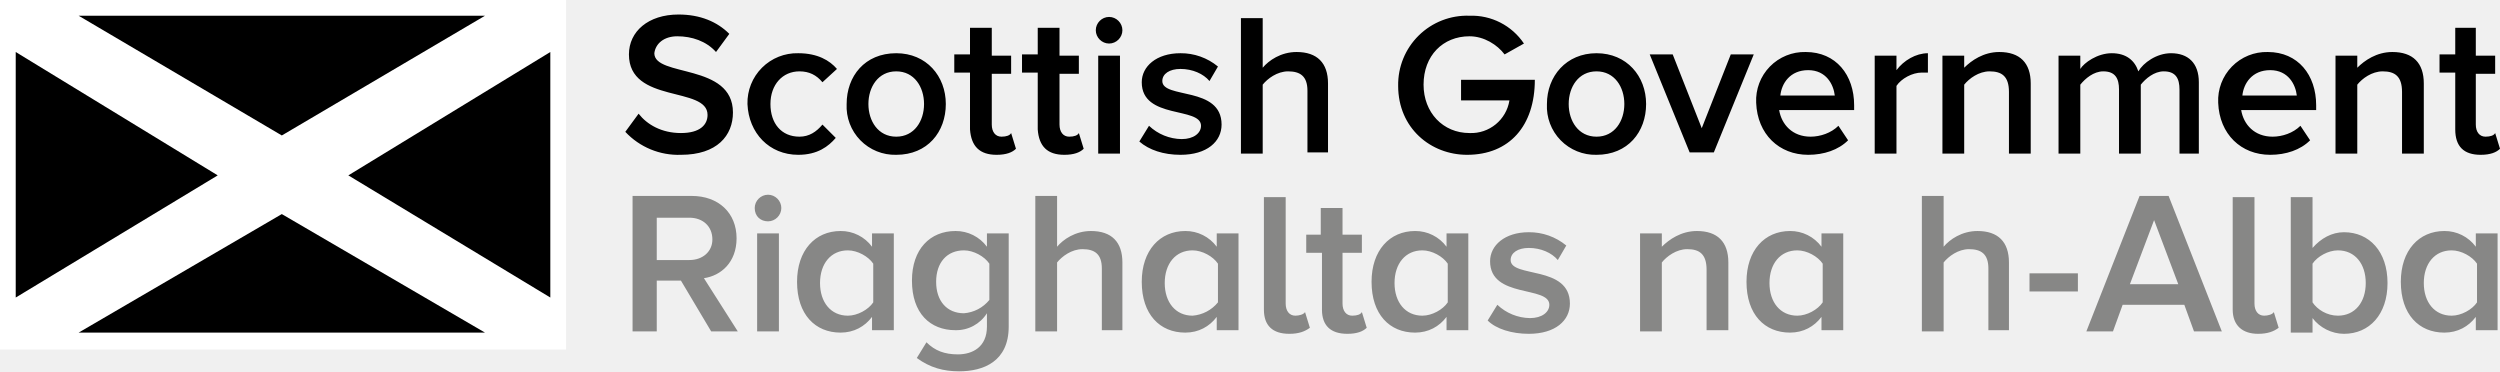
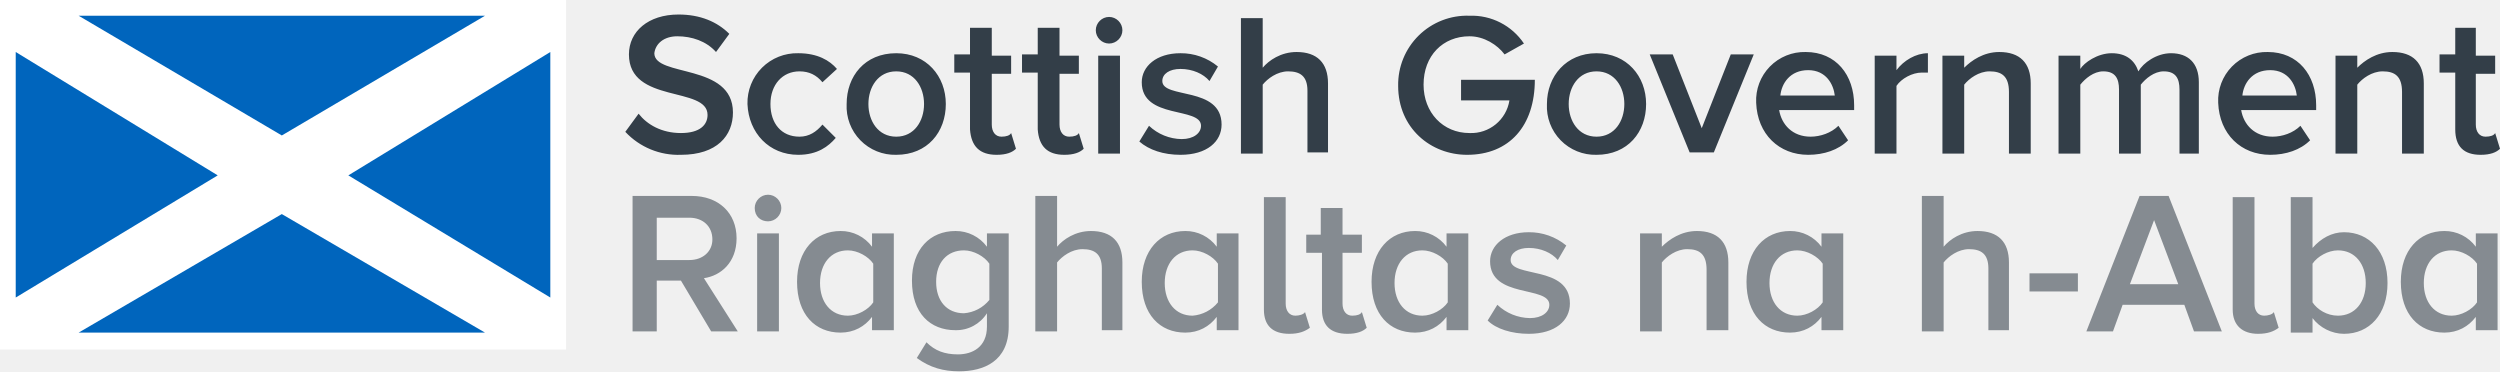
<svg xmlns="http://www.w3.org/2000/svg" xml:space="preserve" viewBox="0 0 206.7 30.7">
  <path fill="#fff" d="M0 0h46.8v28.9H0z" />
-   <path d="m6.5 1.3 16.8 9.9 16.8-9.9zm0 26.2 16.8-9.8 16.8 9.8zM1.3 4.3v20.3L18 14.5zm44.2 0v20.3L28.8 14.5z" />
-   <path fill="#878786" d="M202.7 26.1c-1.4 0-2.3-1.1-2.3-2.7s.9-2.7 2.3-2.7c.8 0 1.7.5 2.1 1.1V25c-.4.6-1.3 1.1-2.1 1.1m3.8 1.3v-8.1h-1.8v1.1a3.2 3.2 0 0 0-2.6-1.3c-2.1 0-3.6 1.6-3.6 4.2 0 2.7 1.5 4.2 3.6 4.2 1.1 0 2-.5 2.6-1.3v1.1h1.8zm-15.3 0v-1.1c.6.8 1.6 1.3 2.6 1.3 2.1 0 3.6-1.6 3.6-4.2s-1.5-4.2-3.6-4.2c-1 0-1.9.5-2.6 1.3v-4.2h-1.8v11.2h1.8zm0-2.4v-3.2c.4-.6 1.3-1.1 2.1-1.1 1.4 0 2.3 1.1 2.3 2.7s-.9 2.7-2.3 2.7c-.9 0-1.7-.5-2.1-1.1m-4.5 2.6c.8 0 1.3-.2 1.7-.5l-.4-1.3c-.1.2-.5.3-.8.3-.5 0-.8-.4-.8-1v-8.8h-1.8v9.3c0 1.3.8 2 2.1 2m-6.6-4.1h-4l2-5.3 2 5.3zm3.6 3.9-4.4-11.2h-2.4l-4.4 11.2h2.2l.8-2.2h5.1l.8 2.2h2.3zm-11.9-4.8h-4v1.5h4v-1.5zm-5.7 4.8v-5.7c0-1.7-.9-2.6-2.6-2.6-1.3 0-2.3.7-2.8 1.3v-4.2h-1.8v11.2h1.8v-5.7c.4-.5 1.2-1.1 2.1-1.1 1 0 1.6.4 1.6 1.6v5.1h1.7zm-17.5-1.3c-1.4 0-2.3-1.1-2.3-2.7s.9-2.7 2.3-2.7c.8 0 1.7.5 2.1 1.1V25c-.4.6-1.3 1.1-2.1 1.1m3.8 1.3v-8.1h-1.8v1.1a3.2 3.2 0 0 0-2.6-1.3c-2.1 0-3.6 1.6-3.6 4.2 0 2.7 1.5 4.2 3.6 4.2 1.1 0 2-.5 2.6-1.3v1.1h1.8zm-9.5 0v-5.7c0-1.7-.9-2.6-2.6-2.6-1.3 0-2.3.7-2.9 1.3v-1.1h-1.8v8.1h1.8v-5.7c.4-.5 1.2-1.1 2.1-1.1 1 0 1.6.4 1.6 1.7v5h1.8zm-16.5.2c2.2 0 3.4-1.1 3.4-2.5 0-3.2-4.9-2.1-4.9-3.6 0-.6.6-1 1.5-1 1 0 1.9.4 2.4 1l.7-1.2a4.8 4.8 0 0 0-3.1-1.1c-2 0-3.2 1.1-3.2 2.4 0 3.1 4.9 2 4.9 3.6 0 .6-.6 1.1-1.6 1.1a4 4 0 0 1-2.7-1.1l-.8 1.3c.7.7 2 1.1 3.4 1.1m-8.8-1.5c-1.4 0-2.3-1.1-2.3-2.7s.9-2.7 2.3-2.7c.8 0 1.7.5 2.1 1.1V25c-.4.6-1.3 1.1-2.1 1.1m3.8 1.3v-8.1h-1.8v1.1a3.2 3.2 0 0 0-2.6-1.3c-2.1 0-3.6 1.6-3.6 4.2 0 2.7 1.5 4.2 3.6 4.2 1.1 0 2-.5 2.6-1.3v1.1h1.8zm-10 .2c.8 0 1.3-.2 1.6-.5l-.4-1.3c-.1.2-.4.3-.8.3-.5 0-.8-.4-.8-1v-4.2h1.6v-1.5H111v-2.2h-1.8v2.2H108v1.5h1.3v4.7c0 1.3.7 2 2.1 2m-4.8 0c.8 0 1.3-.2 1.7-.5l-.4-1.3c-.1.2-.5.3-.8.3-.5 0-.8-.4-.8-1v-8.8h-1.8v9.3c0 1.3.7 2 2.1 2m-8-1.5c-1.4 0-2.3-1.1-2.3-2.7s.9-2.7 2.3-2.7c.8 0 1.7.5 2.1 1.1V25a3 3 0 0 1-2.1 1.1m3.8 1.3v-8.1h-1.8v1.1a3.2 3.2 0 0 0-2.6-1.3c-2.1 0-3.6 1.6-3.6 4.2 0 2.7 1.5 4.2 3.6 4.2 1.1 0 2-.5 2.6-1.3v1.1h1.8zm-9.6 0v-5.7c0-1.7-.9-2.6-2.6-2.6-1.3 0-2.3.7-2.8 1.3v-4.2h-1.8v11.2h1.8v-5.7c.4-.5 1.2-1.1 2.1-1.1 1 0 1.6.4 1.6 1.6v5.1h1.7zm-13.1-1.5c-1.4 0-2.3-1-2.3-2.6s.9-2.6 2.3-2.6c.8 0 1.7.5 2.1 1.1v3a3 3 0 0 1-2.1 1.1m-.4 4.8c2 0 4.1-.8 4.1-3.7v-7.7h-1.8v1.1a3.2 3.2 0 0 0-2.6-1.3c-2.1 0-3.6 1.5-3.6 4.1 0 2.7 1.5 4.1 3.6 4.1a3 3 0 0 0 2.6-1.4V27c0 1.7-1.2 2.3-2.4 2.3-1.1 0-1.9-.3-2.6-1l-.8 1.3c1.1.8 2.2 1.1 3.5 1.1m-9.2-4.6c-1.4 0-2.3-1.1-2.3-2.7s.9-2.7 2.3-2.7c.8 0 1.7.5 2.1 1.1V25c-.4.6-1.3 1.1-2.1 1.1m3.8 1.3v-8.1h-1.8v1.1a3.2 3.2 0 0 0-2.6-1.3c-2.1 0-3.6 1.6-3.6 4.2 0 2.7 1.5 4.2 3.6 4.2 1.1 0 2-.5 2.6-1.3v1.1h1.8zm-9.5-8.1h-1.8v8.1h1.8v-8.1zm-.9-1c.6 0 1.1-.5 1.1-1.1 0-.6-.5-1.1-1.1-1.1-.6 0-1.1.5-1.1 1.1 0 .7.5 1.1 1.1 1.1M57 21.5h-2.7V18H57c1.1 0 1.9.7 1.9 1.8 0 1-.8 1.7-1.9 1.7m4 5.9L58.2 23c1.4-.2 2.7-1.3 2.7-3.3 0-2.1-1.5-3.5-3.7-3.5h-4.9v11.2h2v-4.2h2l2.5 4.2H61z" />
-   <path d="M205.1 12.8c.8 0 1.3-.2 1.6-.5l-.4-1.3c-.1.2-.4.3-.8.3-.5 0-.8-.4-.8-1V6.1h1.6V4.6h-1.6V2.3H203v2.2h-1.3V6h1.3v4.7c0 1.4.7 2.1 2.1 2.1m-4.7-.2V6.9c0-1.7-.9-2.6-2.6-2.6-1.3 0-2.3.7-2.9 1.3v-1h-1.8v8.1h1.8V7c.4-.5 1.2-1.1 2.1-1.1 1 0 1.6.4 1.6 1.7v5.1h1.8zm-10.5-4.7h-4.5c.1-1 .8-2.1 2.3-2.1 1.5 0 2.1 1.2 2.2 2.1m-2.2 4.9c1.3 0 2.5-.4 3.3-1.2l-.8-1.2c-.6.6-1.5.9-2.3.9-1.5 0-2.4-1-2.6-2.2h6.2v-.4c0-2.5-1.5-4.4-4-4.4a4 4 0 0 0-4.1 4.2c.1 2.6 1.9 4.3 4.3 4.3m-5.9-.2V6.8c0-1.6-.9-2.4-2.3-2.4-1.2 0-2.3.8-2.7 1.5-.3-.9-1-1.5-2.2-1.5-1.2 0-2.3.8-2.6 1.3V4.6h-1.8v8.1h1.8V7c.4-.5 1.1-1.1 1.9-1.1 1 0 1.3.6 1.3 1.5v5.3h1.8V7c.4-.5 1.1-1.1 1.9-1.1 1 0 1.3.6 1.3 1.5v5.3h1.6zm-13.9 0V6.9c0-1.7-.9-2.6-2.6-2.6-1.3 0-2.3.7-2.9 1.3v-1h-1.8v8.1h1.8V7c.4-.5 1.2-1.1 2.1-1.1 1 0 1.6.4 1.6 1.7v5.1h1.8zm-11.1 0V7.1c.4-.6 1.3-1.1 2.1-1.1h.5V4.4c-1 0-2 .6-2.6 1.4V4.6H155v8.1h1.8zm-5.1-4.7h-4.5c.1-1 .8-2.1 2.3-2.1 1.5 0 2.1 1.2 2.2 2.1m-2.2 4.9c1.3 0 2.5-.4 3.3-1.2l-.8-1.2c-.6.6-1.5.9-2.3.9-1.5 0-2.4-1-2.6-2.2h6.2v-.4c0-2.5-1.5-4.4-4-4.4a4 4 0 0 0-4.1 4.2c.1 2.6 1.9 4.3 4.3 4.3m-7.8-.2 3.3-8.1h-1.9l-2.4 6.1-2.4-6.1h-1.9l3.3 8.1h2zm-9.7-1.3c-1.5 0-2.3-1.3-2.3-2.7 0-1.4.8-2.7 2.3-2.7 1.5 0 2.3 1.3 2.3 2.7 0 1.4-.8 2.7-2.3 2.7m0 1.5c2.6 0 4.1-1.9 4.1-4.2 0-2.3-1.6-4.2-4.1-4.2s-4.1 1.9-4.1 4.2a4 4 0 0 0 4.1 4.2m-10.7 0c3.5 0 5.6-2.4 5.6-6.2h-6.1v1.7h4a3.2 3.2 0 0 1-3.3 2.7c-2.2 0-3.8-1.7-3.8-4 0-2.4 1.6-4 3.8-4 1.2 0 2.3.7 2.9 1.5l1.6-.9a5.2 5.2 0 0 0-4.5-2.3 5.7 5.7 0 0 0-5.9 5.8c0 3.5 2.7 5.7 5.7 5.7m-11.5-.2V6.9c0-1.7-.9-2.6-2.6-2.6-1.3 0-2.3.7-2.8 1.3V1.5h-1.8v11.2h1.8V7c.4-.5 1.2-1.1 2.1-1.1 1 0 1.6.4 1.6 1.6v5.1h1.7zm-12.2.2c2.2 0 3.4-1.1 3.4-2.5 0-3.2-4.9-2.1-4.9-3.6 0-.6.6-1 1.5-1 1 0 1.9.4 2.4 1l.7-1.2a4.8 4.8 0 0 0-3.1-1.1c-2 0-3.2 1.1-3.2 2.4 0 3.1 4.9 2 4.9 3.6 0 .6-.6 1.1-1.6 1.1a4 4 0 0 1-2.7-1.1l-.8 1.3c.8.7 2 1.1 3.4 1.1m-5-8.2h-1.8v8.1h1.8V4.6zm-.9-1c.6 0 1.1-.5 1.1-1.1 0-.6-.5-1.1-1.1-1.1-.6 0-1.1.5-1.1 1.1 0 .6.5 1.1 1.1 1.1M88 12.8c.8 0 1.3-.2 1.6-.5l-.4-1.3c-.1.2-.4.3-.8.3-.5 0-.8-.4-.8-1V6.1h1.6V4.6h-1.6V2.3h-1.8v2.2h-1.3V6h1.3v4.7c.1 1.4.8 2.1 2.2 2.1m-5.6 0c.8 0 1.3-.2 1.6-.5l-.4-1.3c-.1.2-.4.3-.8.3-.5 0-.8-.4-.8-1V6.1h1.6V4.6H82V2.3h-1.8v2.2h-1.3V6h1.3v4.7c.1 1.4.8 2.1 2.2 2.1m-8.3-1.5c-1.5 0-2.3-1.3-2.3-2.7 0-1.4.8-2.7 2.3-2.7 1.5 0 2.3 1.3 2.3 2.7 0 1.4-.8 2.7-2.3 2.7m0 1.5c2.6 0 4.1-1.9 4.1-4.2 0-2.3-1.6-4.2-4.1-4.2-2.6 0-4.1 1.9-4.1 4.2a4 4 0 0 0 4.1 4.2m-8.1 0c1.6 0 2.5-.7 3.1-1.4L68 10.3c-.5.6-1.1 1-1.9 1-1.5 0-2.4-1.1-2.4-2.7s1-2.7 2.4-2.7c.8 0 1.4.3 1.9.9l1.2-1.1c-.6-.7-1.6-1.3-3.2-1.3a4.1 4.1 0 0 0-4.2 4.2c.1 2.4 1.8 4.2 4.2 4.2m-9.7 0c3 0 4.3-1.6 4.3-3.5 0-4.1-6.5-2.9-6.5-4.9.1-.8.8-1.4 1.9-1.4 1.2 0 2.4.4 3.2 1.3l1.1-1.5c-1-1-2.4-1.6-4.2-1.6-2.5 0-4.1 1.4-4.1 3.3 0 4.1 6.5 2.6 6.5 5 0 .8-.6 1.5-2.2 1.5s-2.8-.7-3.5-1.6l-1.1 1.5a6 6 0 0 0 4.6 1.9" />
+   <path fill="#0065bd" d="m6.5 1.3 16.8 9.9 16.8-9.9zm0 26.2 16.8-9.8 16.8 9.8zM1.3 4.3v20.3L18 14.5zm44.2 0v20.3L28.8 14.5z" />
+   <path fill="#858b91" d="M202.7 26.1c-1.4 0-2.3-1.1-2.3-2.7s.9-2.7 2.3-2.7c.8 0 1.7.5 2.1 1.1V25c-.4.6-1.3 1.1-2.1 1.1m3.8 1.3v-8.1h-1.8v1.1a3.2 3.2 0 0 0-2.6-1.3c-2.1 0-3.6 1.6-3.6 4.2 0 2.7 1.5 4.2 3.6 4.2 1.1 0 2-.5 2.6-1.3v1.1h1.8zm-15.3 0v-1.1c.6.8 1.6 1.3 2.6 1.3 2.1 0 3.6-1.6 3.6-4.2s-1.5-4.2-3.6-4.2c-1 0-1.9.5-2.6 1.3v-4.2h-1.8v11.2h1.8zm0-2.4v-3.2c.4-.6 1.3-1.1 2.1-1.1 1.4 0 2.3 1.1 2.3 2.7s-.9 2.7-2.3 2.7c-.9 0-1.7-.5-2.1-1.1m-4.5 2.6c.8 0 1.3-.2 1.7-.5l-.4-1.3c-.1.2-.5.3-.8.3-.5 0-.8-.4-.8-1v-8.8h-1.8v9.3c0 1.3.8 2 2.1 2m-6.6-4.1h-4l2-5.3 2 5.3zm3.6 3.9-4.4-11.2h-2.4l-4.4 11.2h2.2l.8-2.2h5.1l.8 2.2h2.3zm-11.9-4.8h-4v1.5h4v-1.5zm-5.7 4.8v-5.7c0-1.7-.9-2.6-2.6-2.6-1.3 0-2.3.7-2.8 1.3v-4.2h-1.8v11.2h1.8v-5.7c.4-.5 1.2-1.1 2.1-1.1 1 0 1.6.4 1.6 1.6v5.1h1.7zm-17.5-1.3c-1.4 0-2.3-1.1-2.3-2.7s.9-2.7 2.3-2.7c.8 0 1.7.5 2.1 1.1V25c-.4.6-1.3 1.1-2.1 1.1m3.8 1.3v-8.1h-1.8v1.1a3.2 3.2 0 0 0-2.6-1.3c-2.1 0-3.6 1.6-3.6 4.2 0 2.7 1.5 4.2 3.6 4.2 1.1 0 2-.5 2.6-1.3v1.1h1.8zm-9.5 0v-5.7c0-1.7-.9-2.6-2.6-2.6-1.3 0-2.3.7-2.9 1.3v-1.1h-1.8v8.1h1.8v-5.7c.4-.5 1.2-1.1 2.1-1.1 1 0 1.6.4 1.6 1.7v5h1.8zm-16.5.2c2.2 0 3.4-1.1 3.4-2.5 0-3.2-4.9-2.1-4.9-3.6 0-.6.6-1 1.5-1 1 0 1.9.4 2.4 1l.7-1.2a4.8 4.8 0 0 0-3.1-1.1c-2 0-3.2 1.1-3.2 2.4 0 3.1 4.9 2 4.9 3.6 0 .6-.6 1.1-1.6 1.1a4 4 0 0 1-2.7-1.1l-.8 1.3c.7.7 2 1.1 3.4 1.1m-8.8-1.5c-1.4 0-2.3-1.1-2.3-2.7s.9-2.7 2.3-2.7c.8 0 1.7.5 2.1 1.1V25c-.4.6-1.3 1.1-2.1 1.1m3.8 1.3v-8.1h-1.8v1.1a3.2 3.2 0 0 0-2.6-1.3c-2.1 0-3.6 1.6-3.6 4.2 0 2.7 1.5 4.2 3.6 4.2 1.1 0 2-.5 2.6-1.3v1.1h1.8zm-10 .2c.8 0 1.3-.2 1.6-.5l-.4-1.3c-.1.2-.4.3-.8.3-.5 0-.8-.4-.8-1v-4.2h1.6v-1.5H111v-2.2h-1.8v2.2H108v1.5h1.3v4.7c0 1.3.7 2 2.1 2m-4.8 0c.8 0 1.3-.2 1.7-.5l-.4-1.3c-.1.2-.5.3-.8.3-.5 0-.8-.4-.8-1v-8.8h-1.8v9.3c0 1.3.7 2 2.1 2m-8-1.5c-1.4 0-2.3-1.1-2.3-2.7s.9-2.7 2.3-2.7c.8 0 1.7.5 2.1 1.1V25a3 3 0 0 1-2.1 1.1m3.8 1.3v-8.1h-1.8v1.1a3.2 3.2 0 0 0-2.6-1.3c-2.1 0-3.6 1.6-3.6 4.2 0 2.7 1.5 4.2 3.6 4.2 1.1 0 2-.5 2.6-1.3v1.1h1.8zm-9.6 0v-5.7c0-1.7-.9-2.6-2.6-2.6-1.3 0-2.3.7-2.8 1.3v-4.2h-1.8v11.2h1.8v-5.7c.4-.5 1.2-1.1 2.1-1.1 1 0 1.6.4 1.6 1.6v5.1h1.7zm-13.1-1.5c-1.4 0-2.3-1-2.3-2.6s.9-2.6 2.3-2.6c.8 0 1.7.5 2.1 1.1v3a3 3 0 0 1-2.1 1.1m-.4 4.8c2 0 4.1-.8 4.1-3.7v-7.7h-1.8v1.1a3.2 3.2 0 0 0-2.6-1.3c-2.1 0-3.6 1.5-3.6 4.1 0 2.7 1.5 4.1 3.6 4.1a3 3 0 0 0 2.6-1.4V27c0 1.7-1.2 2.3-2.4 2.3-1.1 0-1.9-.3-2.6-1l-.8 1.3c1.1.8 2.2 1.1 3.5 1.1m-9.2-4.6c-1.4 0-2.3-1.1-2.3-2.7s.9-2.7 2.3-2.7c.8 0 1.7.5 2.1 1.1V25c-.4.6-1.3 1.1-2.1 1.1m3.8 1.3v-8.1h-1.8v1.1a3.2 3.2 0 0 0-2.6-1.3c-2.1 0-3.6 1.6-3.6 4.2 0 2.7 1.5 4.2 3.6 4.2 1.1 0 2-.5 2.6-1.3v1.1h1.8zm-9.5-8.1h-1.8v8.1h1.8v-8.1zm-.9-1c.6 0 1.1-.5 1.1-1.1 0-.6-.5-1.1-1.1-1.1-.6 0-1.1.5-1.1 1.1 0 .7.5 1.1 1.1 1.1M57 21.5h-2.7V18H57c1.1 0 1.9.7 1.9 1.8 0 1-.8 1.7-1.9 1.7m4 5.9L58.2 23c1.4-.2 2.7-1.3 2.7-3.3 0-2.1-1.5-3.5-3.7-3.5h-4.9v11.2h2v-4.2h2l2.5 4.2H61z" />
+   <path fill="#333e48" d="M205.1 12.8c.8 0 1.3-.2 1.6-.5l-.4-1.3c-.1.2-.4.3-.8.3-.5 0-.8-.4-.8-1V6.1h1.6V4.6h-1.6V2.3H203v2.2h-1.3V6h1.3v4.7c0 1.4.7 2.1 2.1 2.1m-4.7-.2V6.9c0-1.7-.9-2.6-2.6-2.6-1.3 0-2.3.7-2.9 1.3v-1h-1.8v8.1h1.8V7c.4-.5 1.2-1.1 2.1-1.1 1 0 1.6.4 1.6 1.7v5.1h1.8zm-10.5-4.7h-4.5c.1-1 .8-2.1 2.3-2.1 1.5 0 2.1 1.2 2.2 2.1m-2.2 4.9c1.3 0 2.5-.4 3.3-1.2l-.8-1.2c-.6.6-1.5.9-2.3.9-1.5 0-2.4-1-2.6-2.2h6.2v-.4c0-2.5-1.5-4.4-4-4.4a4 4 0 0 0-4.1 4.2c.1 2.6 1.9 4.3 4.3 4.3m-5.9-.2V6.8c0-1.6-.9-2.4-2.3-2.4-1.2 0-2.3.8-2.7 1.5-.3-.9-1-1.5-2.2-1.5-1.2 0-2.3.8-2.6 1.3V4.6h-1.8v8.1h1.8V7c.4-.5 1.1-1.1 1.9-1.1 1 0 1.3.6 1.3 1.5v5.3h1.8V7c.4-.5 1.1-1.1 1.9-1.1 1 0 1.3.6 1.3 1.5v5.3h1.6zm-13.9 0V6.9c0-1.7-.9-2.6-2.6-2.6-1.3 0-2.3.7-2.9 1.3v-1h-1.8v8.1h1.8V7c.4-.5 1.2-1.1 2.1-1.1 1 0 1.6.4 1.6 1.7v5.1h1.8zm-11.1 0V7.1c.4-.6 1.3-1.1 2.1-1.1h.5V4.4c-1 0-2 .6-2.6 1.4V4.6H155v8.1h1.8zm-5.1-4.7h-4.5c.1-1 .8-2.1 2.3-2.1 1.5 0 2.1 1.2 2.2 2.1m-2.2 4.9c1.3 0 2.5-.4 3.3-1.2l-.8-1.2c-.6.6-1.5.9-2.3.9-1.5 0-2.4-1-2.6-2.2h6.2v-.4c0-2.5-1.5-4.4-4-4.4a4 4 0 0 0-4.1 4.2c.1 2.6 1.9 4.3 4.3 4.3m-7.8-.2 3.3-8.1h-1.9l-2.4 6.1-2.4-6.1h-1.9l3.3 8.1h2zm-9.7-1.3c-1.5 0-2.3-1.3-2.3-2.7 0-1.4.8-2.7 2.3-2.7 1.5 0 2.3 1.3 2.3 2.7 0 1.4-.8 2.7-2.3 2.7m0 1.5c2.6 0 4.1-1.9 4.1-4.2 0-2.3-1.6-4.2-4.1-4.2s-4.1 1.9-4.1 4.2a4 4 0 0 0 4.1 4.2m-10.7 0c3.5 0 5.6-2.4 5.6-6.2h-6.1v1.7h4a3.2 3.2 0 0 1-3.3 2.7c-2.2 0-3.8-1.7-3.8-4 0-2.4 1.6-4 3.8-4 1.2 0 2.3.7 2.9 1.5l1.6-.9a5.2 5.2 0 0 0-4.5-2.3 5.7 5.7 0 0 0-5.9 5.8c0 3.5 2.7 5.7 5.7 5.7m-11.5-.2V6.9c0-1.7-.9-2.6-2.6-2.6-1.3 0-2.3.7-2.8 1.3V1.5h-1.8v11.2h1.8V7c.4-.5 1.2-1.1 2.1-1.1 1 0 1.6.4 1.6 1.6v5.1h1.7zm-12.2.2c2.2 0 3.4-1.1 3.4-2.5 0-3.2-4.9-2.1-4.9-3.6 0-.6.6-1 1.5-1 1 0 1.9.4 2.4 1l.7-1.2a4.8 4.8 0 0 0-3.1-1.1c-2 0-3.2 1.1-3.2 2.4 0 3.1 4.9 2 4.9 3.6 0 .6-.6 1.1-1.6 1.1a4 4 0 0 1-2.7-1.1l-.8 1.3c.8.7 2 1.1 3.4 1.1m-5-8.2h-1.8v8.1h1.8V4.6zm-.9-1c.6 0 1.1-.5 1.1-1.1 0-.6-.5-1.1-1.1-1.1-.6 0-1.1.5-1.1 1.1 0 .6.5 1.1 1.1 1.1M88 12.8c.8 0 1.3-.2 1.6-.5l-.4-1.3c-.1.2-.4.3-.8.3-.5 0-.8-.4-.8-1V6.1h1.6V4.6h-1.6V2.3h-1.8v2.2h-1.3V6h1.3v4.7c.1 1.4.8 2.1 2.2 2.1m-5.6 0c.8 0 1.3-.2 1.6-.5l-.4-1.3c-.1.2-.4.3-.8.3-.5 0-.8-.4-.8-1V6.1h1.6V4.6H82V2.3h-1.8v2.2h-1.3V6h1.3v4.7c.1 1.4.8 2.1 2.2 2.1m-8.3-1.5c-1.5 0-2.3-1.3-2.3-2.7 0-1.4.8-2.7 2.3-2.7 1.5 0 2.3 1.3 2.3 2.7 0 1.4-.8 2.7-2.3 2.7m0 1.5c2.6 0 4.1-1.9 4.1-4.2 0-2.3-1.6-4.2-4.1-4.2-2.6 0-4.1 1.9-4.1 4.2a4 4 0 0 0 4.1 4.2m-8.1 0c1.6 0 2.5-.7 3.1-1.4L68 10.3c-.5.6-1.1 1-1.9 1-1.5 0-2.4-1.1-2.4-2.7s1-2.7 2.4-2.7c.8 0 1.4.3 1.9.9l1.2-1.1c-.6-.7-1.6-1.3-3.2-1.3a4.1 4.1 0 0 0-4.2 4.2c.1 2.4 1.8 4.2 4.2 4.2m-9.7 0c3 0 4.3-1.6 4.3-3.5 0-4.1-6.5-2.9-6.5-4.9.1-.8.8-1.4 1.9-1.4 1.2 0 2.4.4 3.2 1.3l1.1-1.5c-1-1-2.4-1.6-4.2-1.6-2.5 0-4.1 1.4-4.1 3.3 0 4.1 6.5 2.6 6.5 5 0 .8-.6 1.5-2.2 1.5s-2.8-.7-3.5-1.6l-1.1 1.5a6 6 0 0 0 4.6 1.9" />
</svg>
